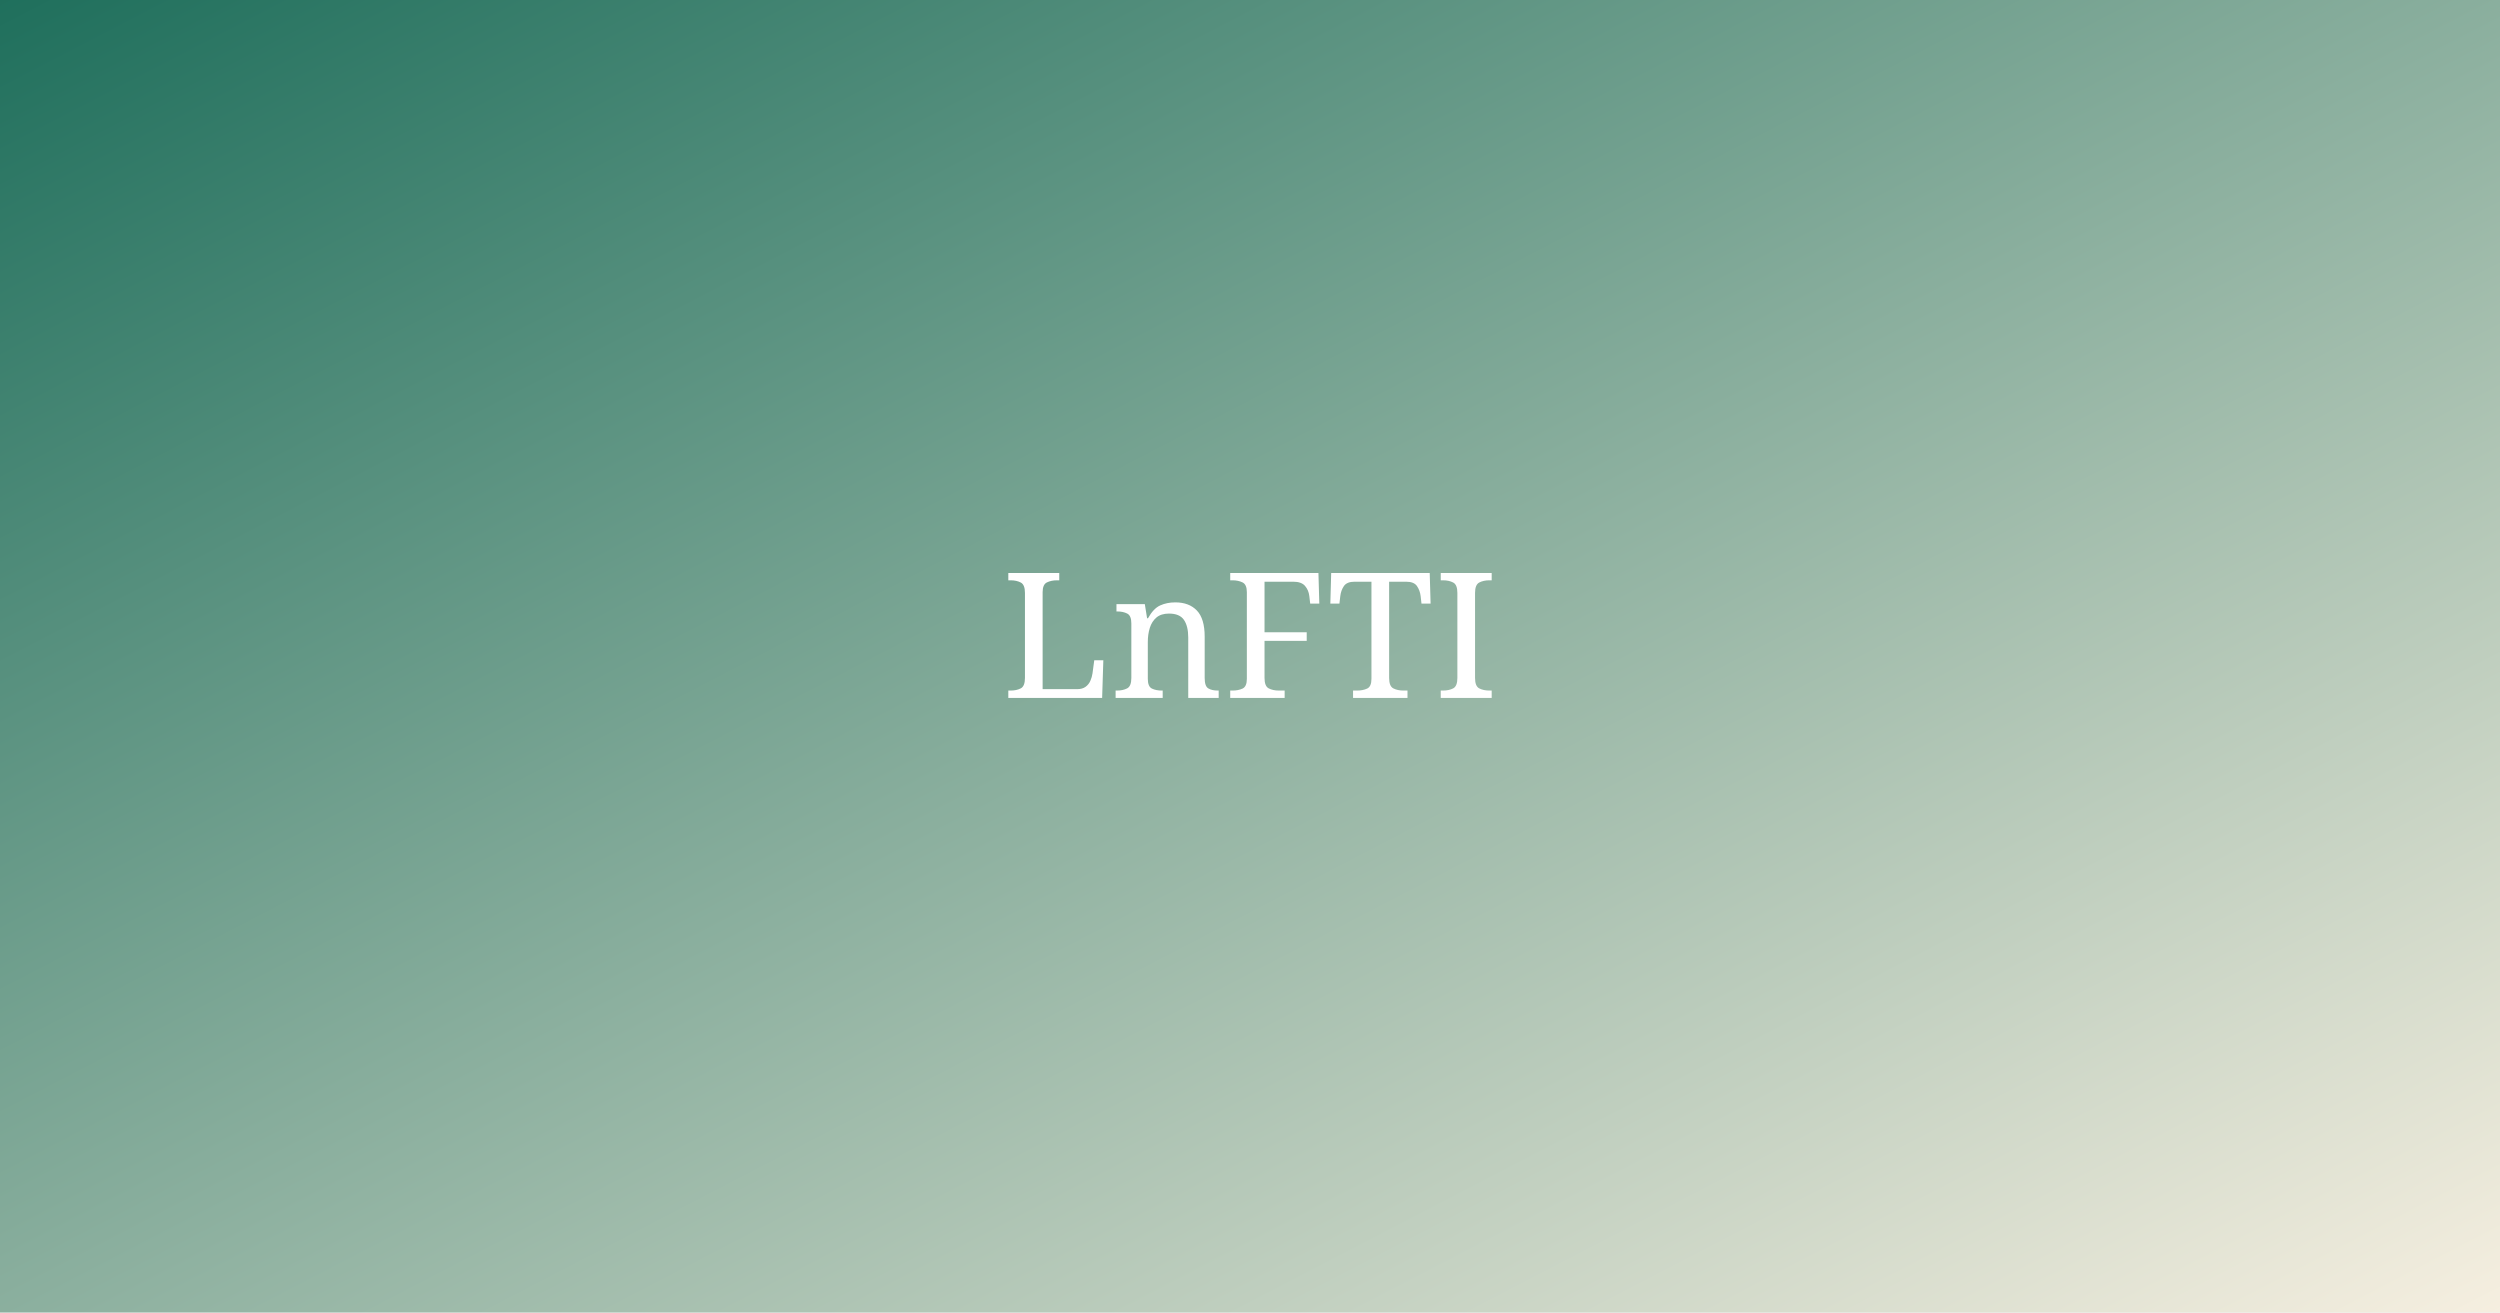
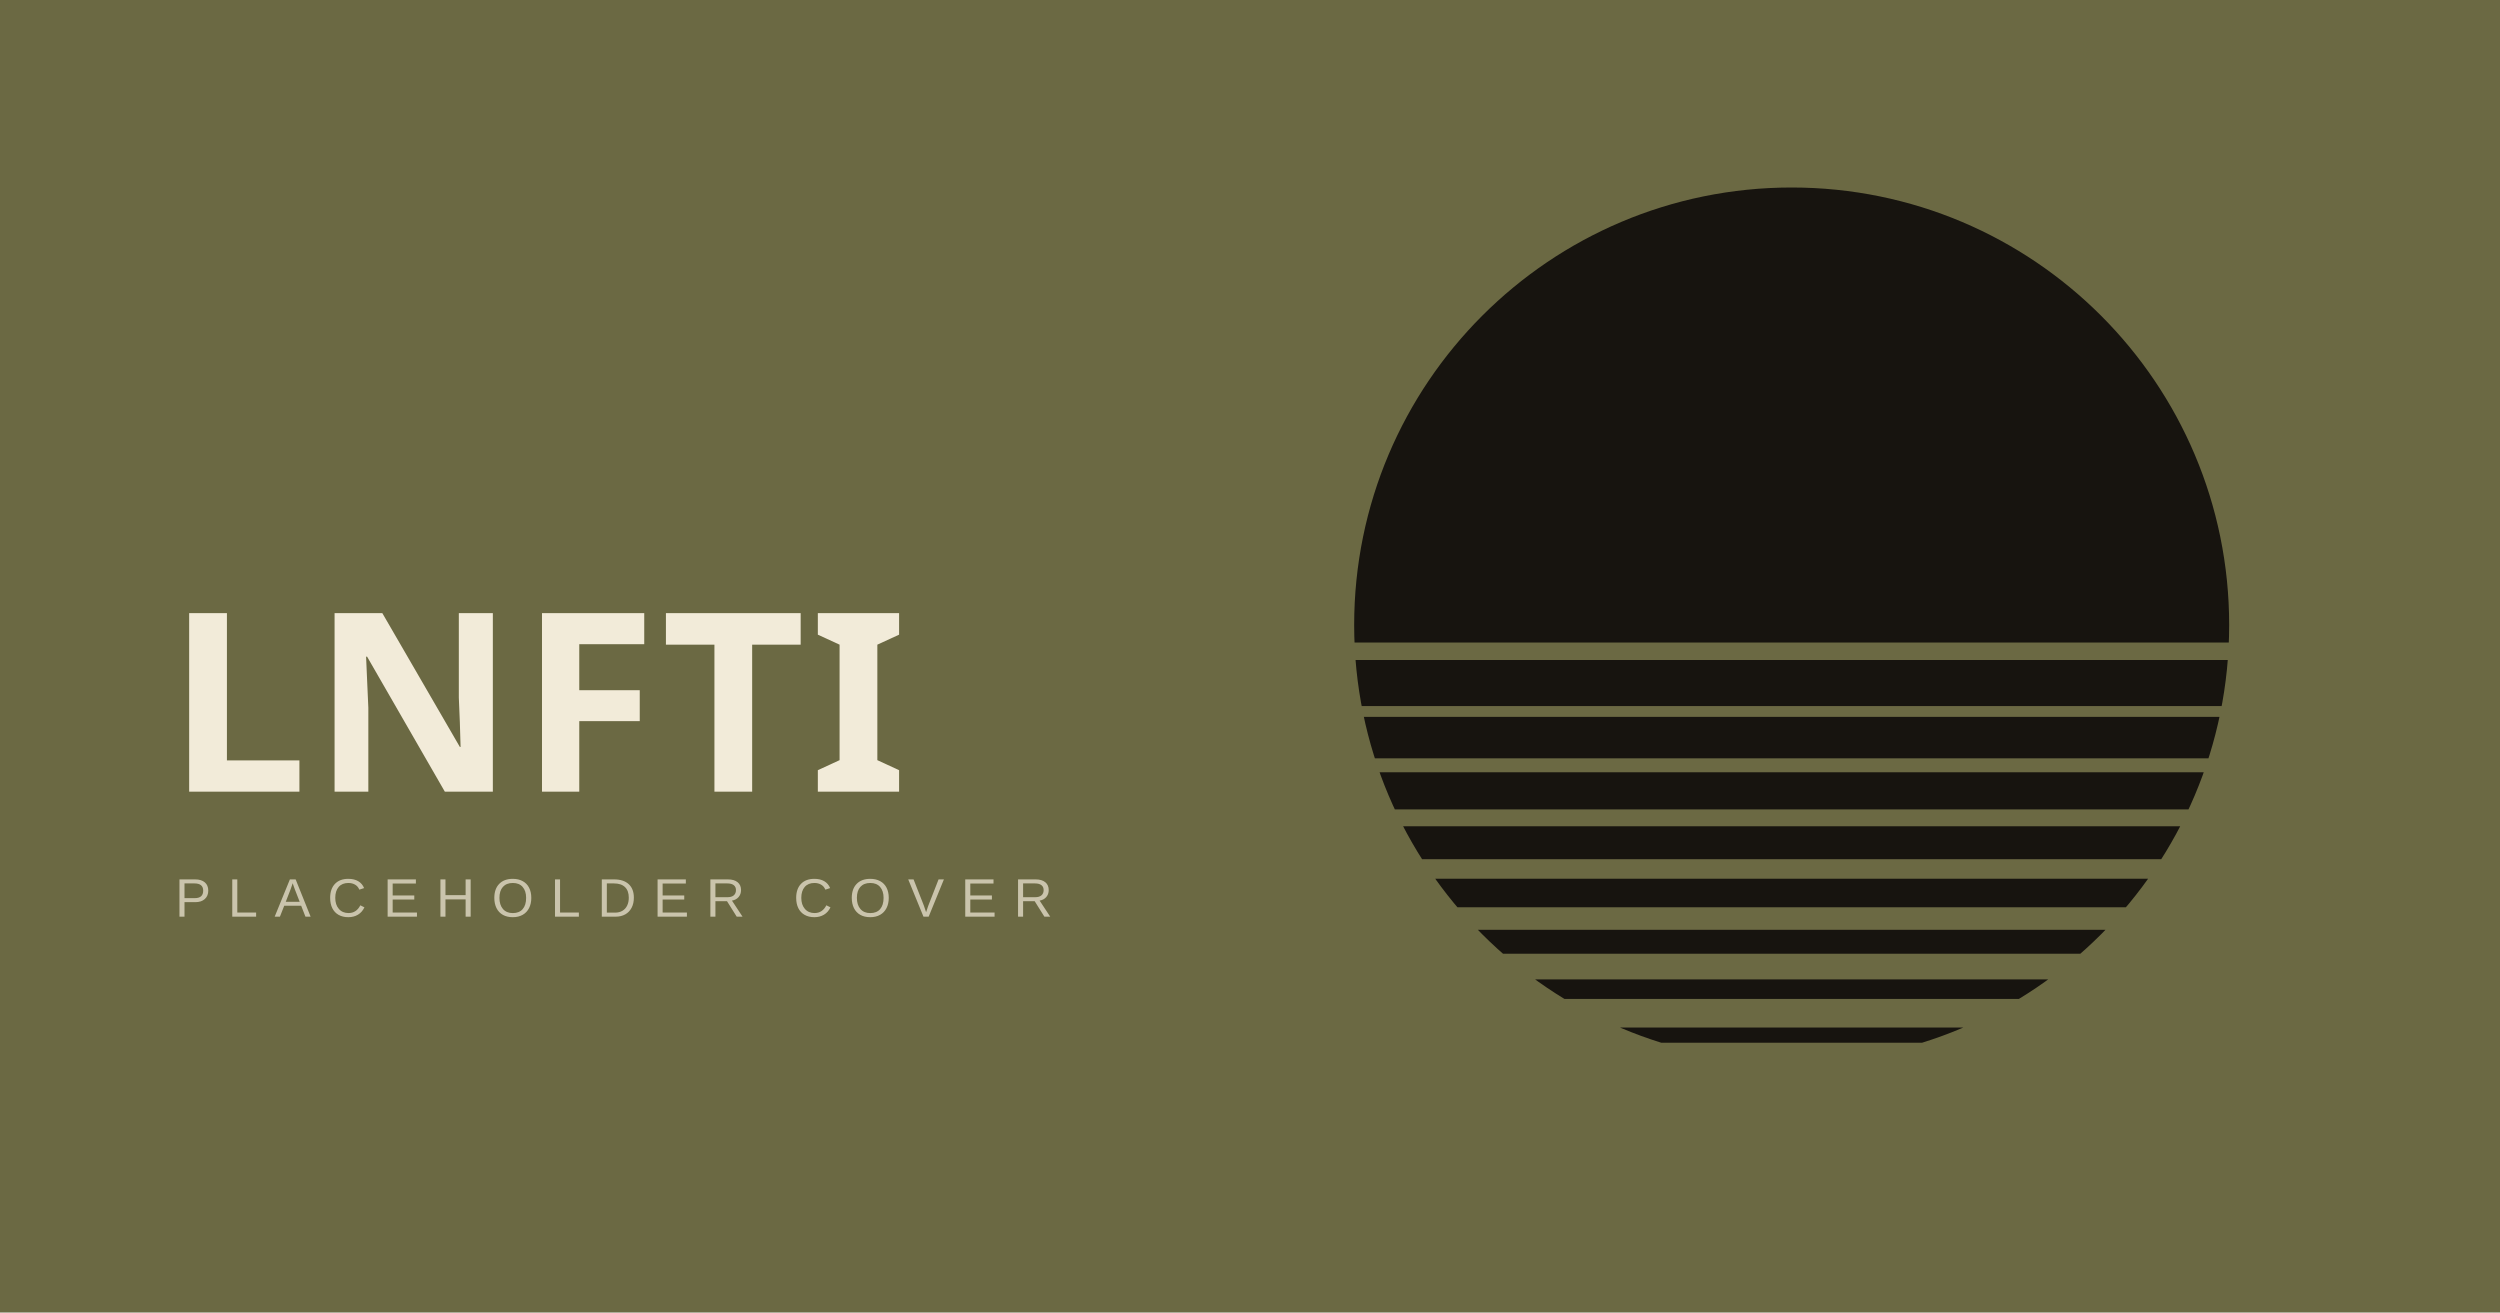
<svg xmlns="http://www.w3.org/2000/svg" viewBox="0 0 1200 630" role="img" aria-label="Placeholder cover for LnFTI">
-   <defs>
-     <linearGradient id="g" x1="0" y1="0" x2="1" y2="1">
-       <stop offset="0" stop-color="#1f6f5c" />
-       <stop offset="1" stop-color="#f6efe0" />
-     </linearGradient>
-   </defs>
-   <rect width="1200" height="630" fill="url(#g)" />
-   <text x="600" y="335" text-anchor="middle" font-family="serif" font-size="84" fill="#ffffff">LnFTI</text>
+   <rect width="1200" height="630" fill="#6b6943" />
+   <clipPath id="d">
+     <circle cx="860" cy="300" r="210" />
+   </clipPath>
+   <g clip-path="url(#d)" fill="#17140f">
+     <rect x="650" y="90" width="420" height="218.4" />
+     <rect x="650" y="316.8" width="420" height="22.1" />
+     <rect x="650" y="344.1" width="420" height="19.9" />
+     <rect x="650" y="370.7" width="420" height="17.8" />
+     <rect x="650" y="396.6" width="420" height="15.8" />
+     <rect x="650" y="421.8" width="420" height="13.7" />
+     <rect x="650" y="446.3" width="420" height="11.5" />
+     <rect x="650" y="470.1" width="420" height="9.4" />
+     <rect x="650" y="493.2" width="420" height="7.3" />
+     <rect x="650" y="515.6" width="420" height="5.3" />
+   </g>
+   <text x="80" y="380" font-family="Arial Narrow, Archivo, sans-serif" font-weight="800" font-size="120" fill="#f2ebd9" letter-spacing="2">LNFTI</text>
+   <text x="84" y="440" font-family="Arial, sans-serif" font-size="26" letter-spacing="8" fill="#f2ebd9" opacity="0.7">PLACEHOLDER COVER</text>
</svg>
